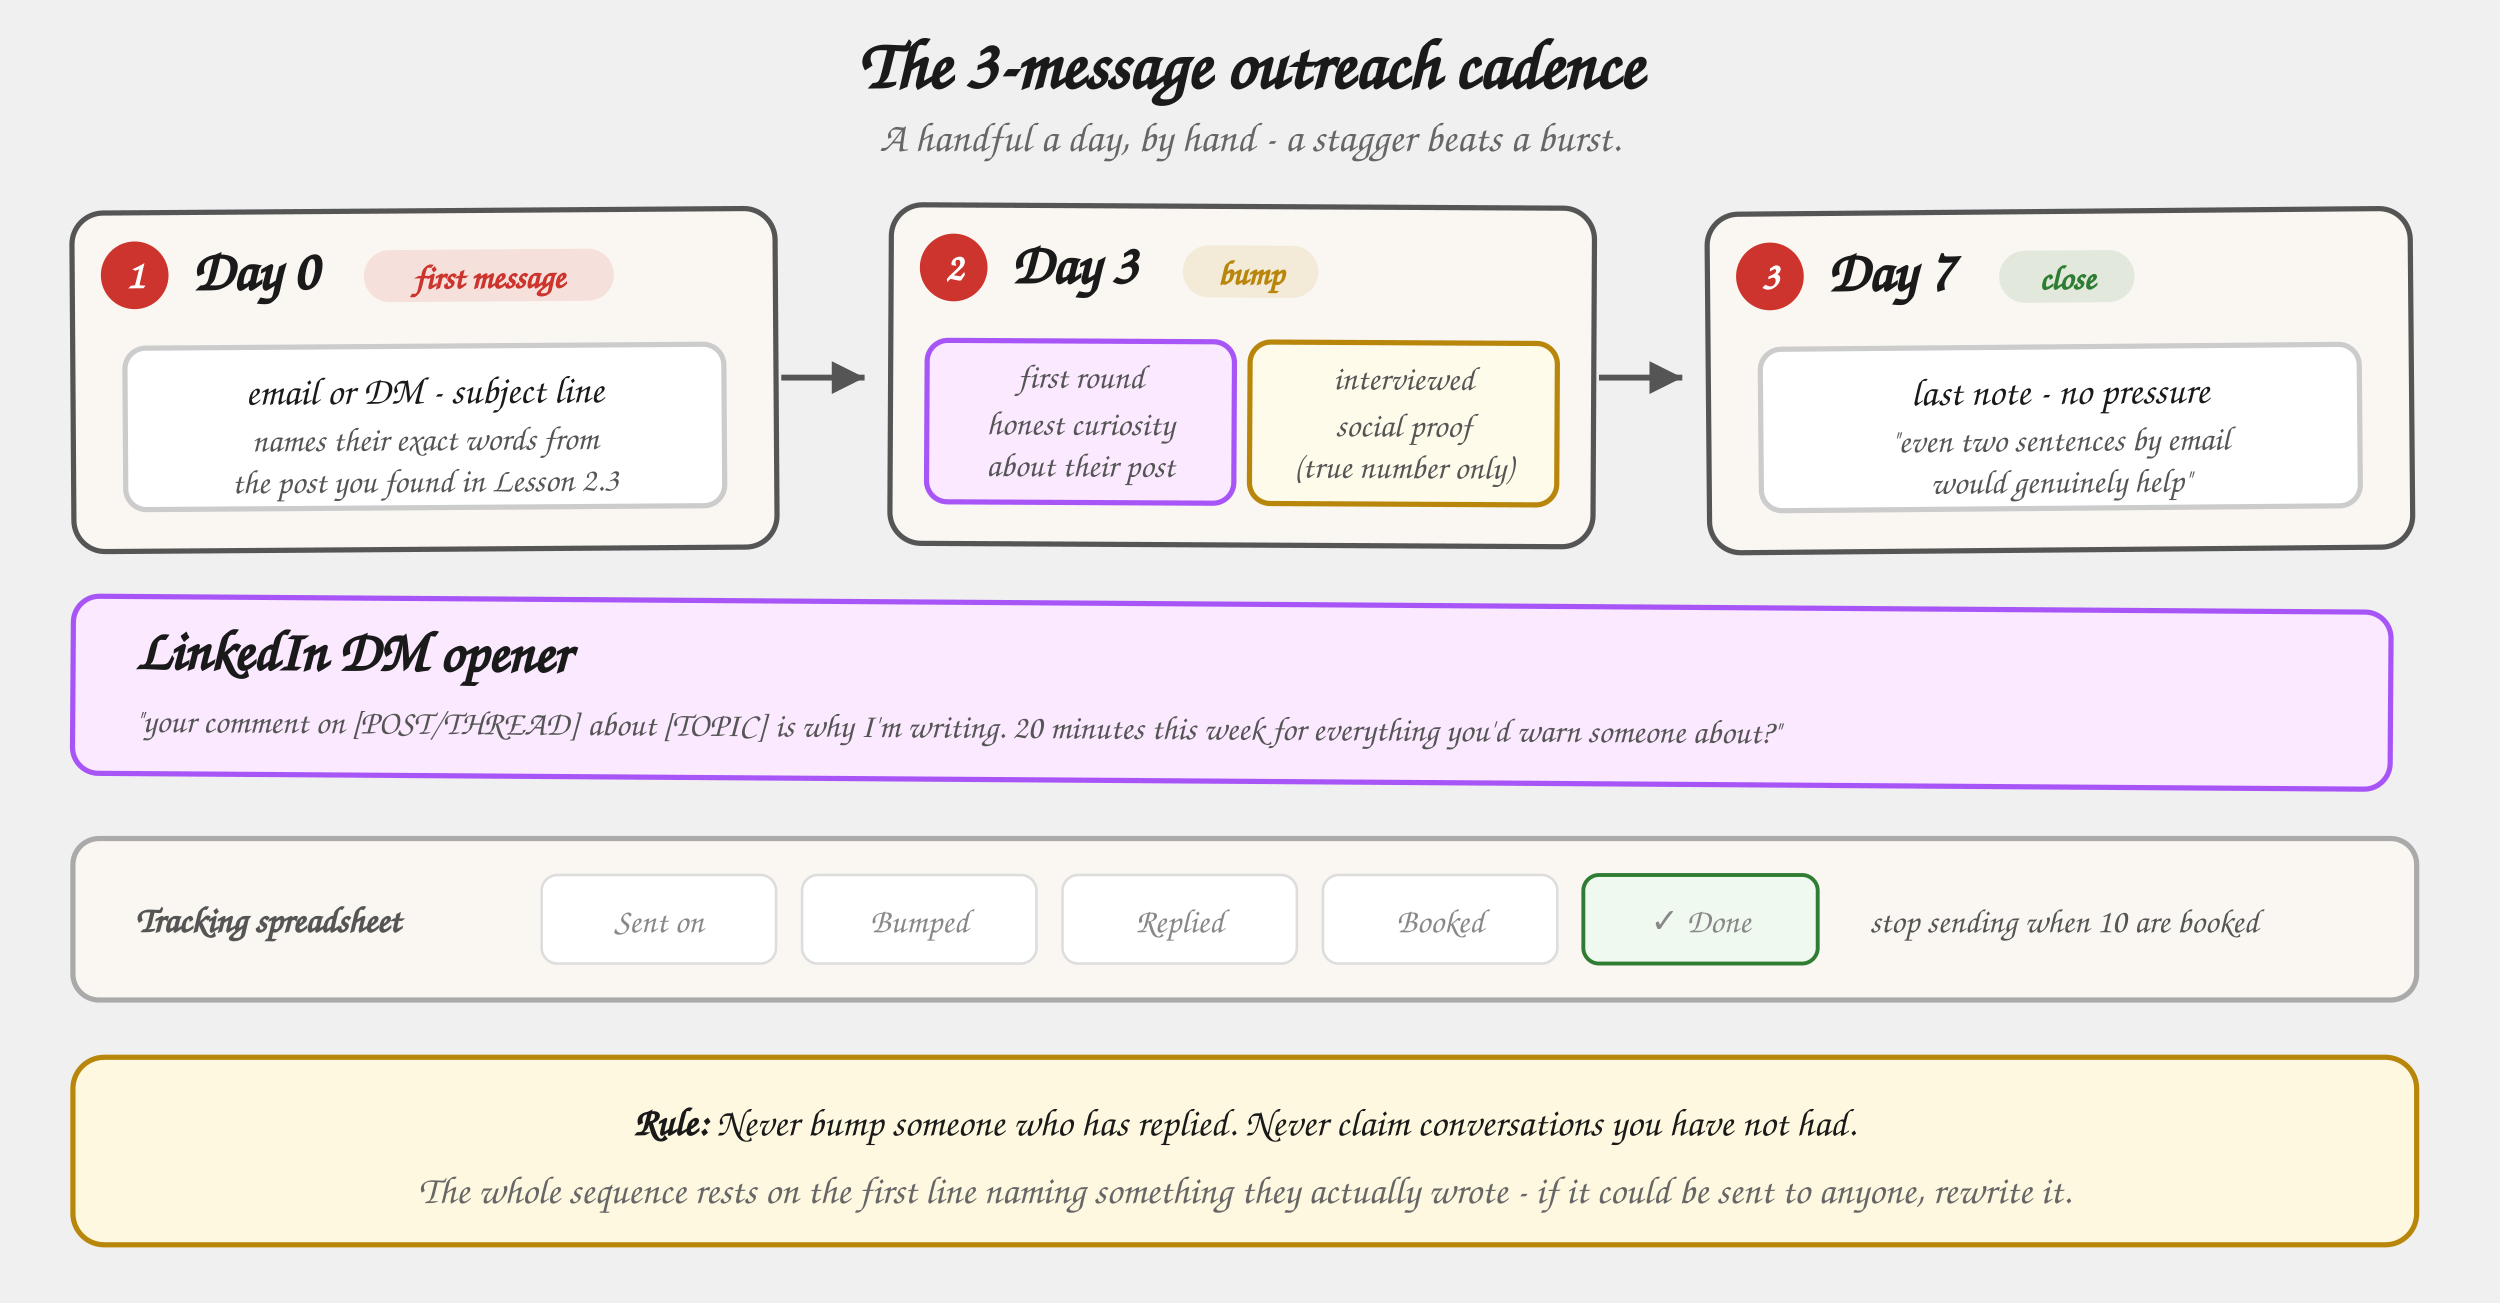
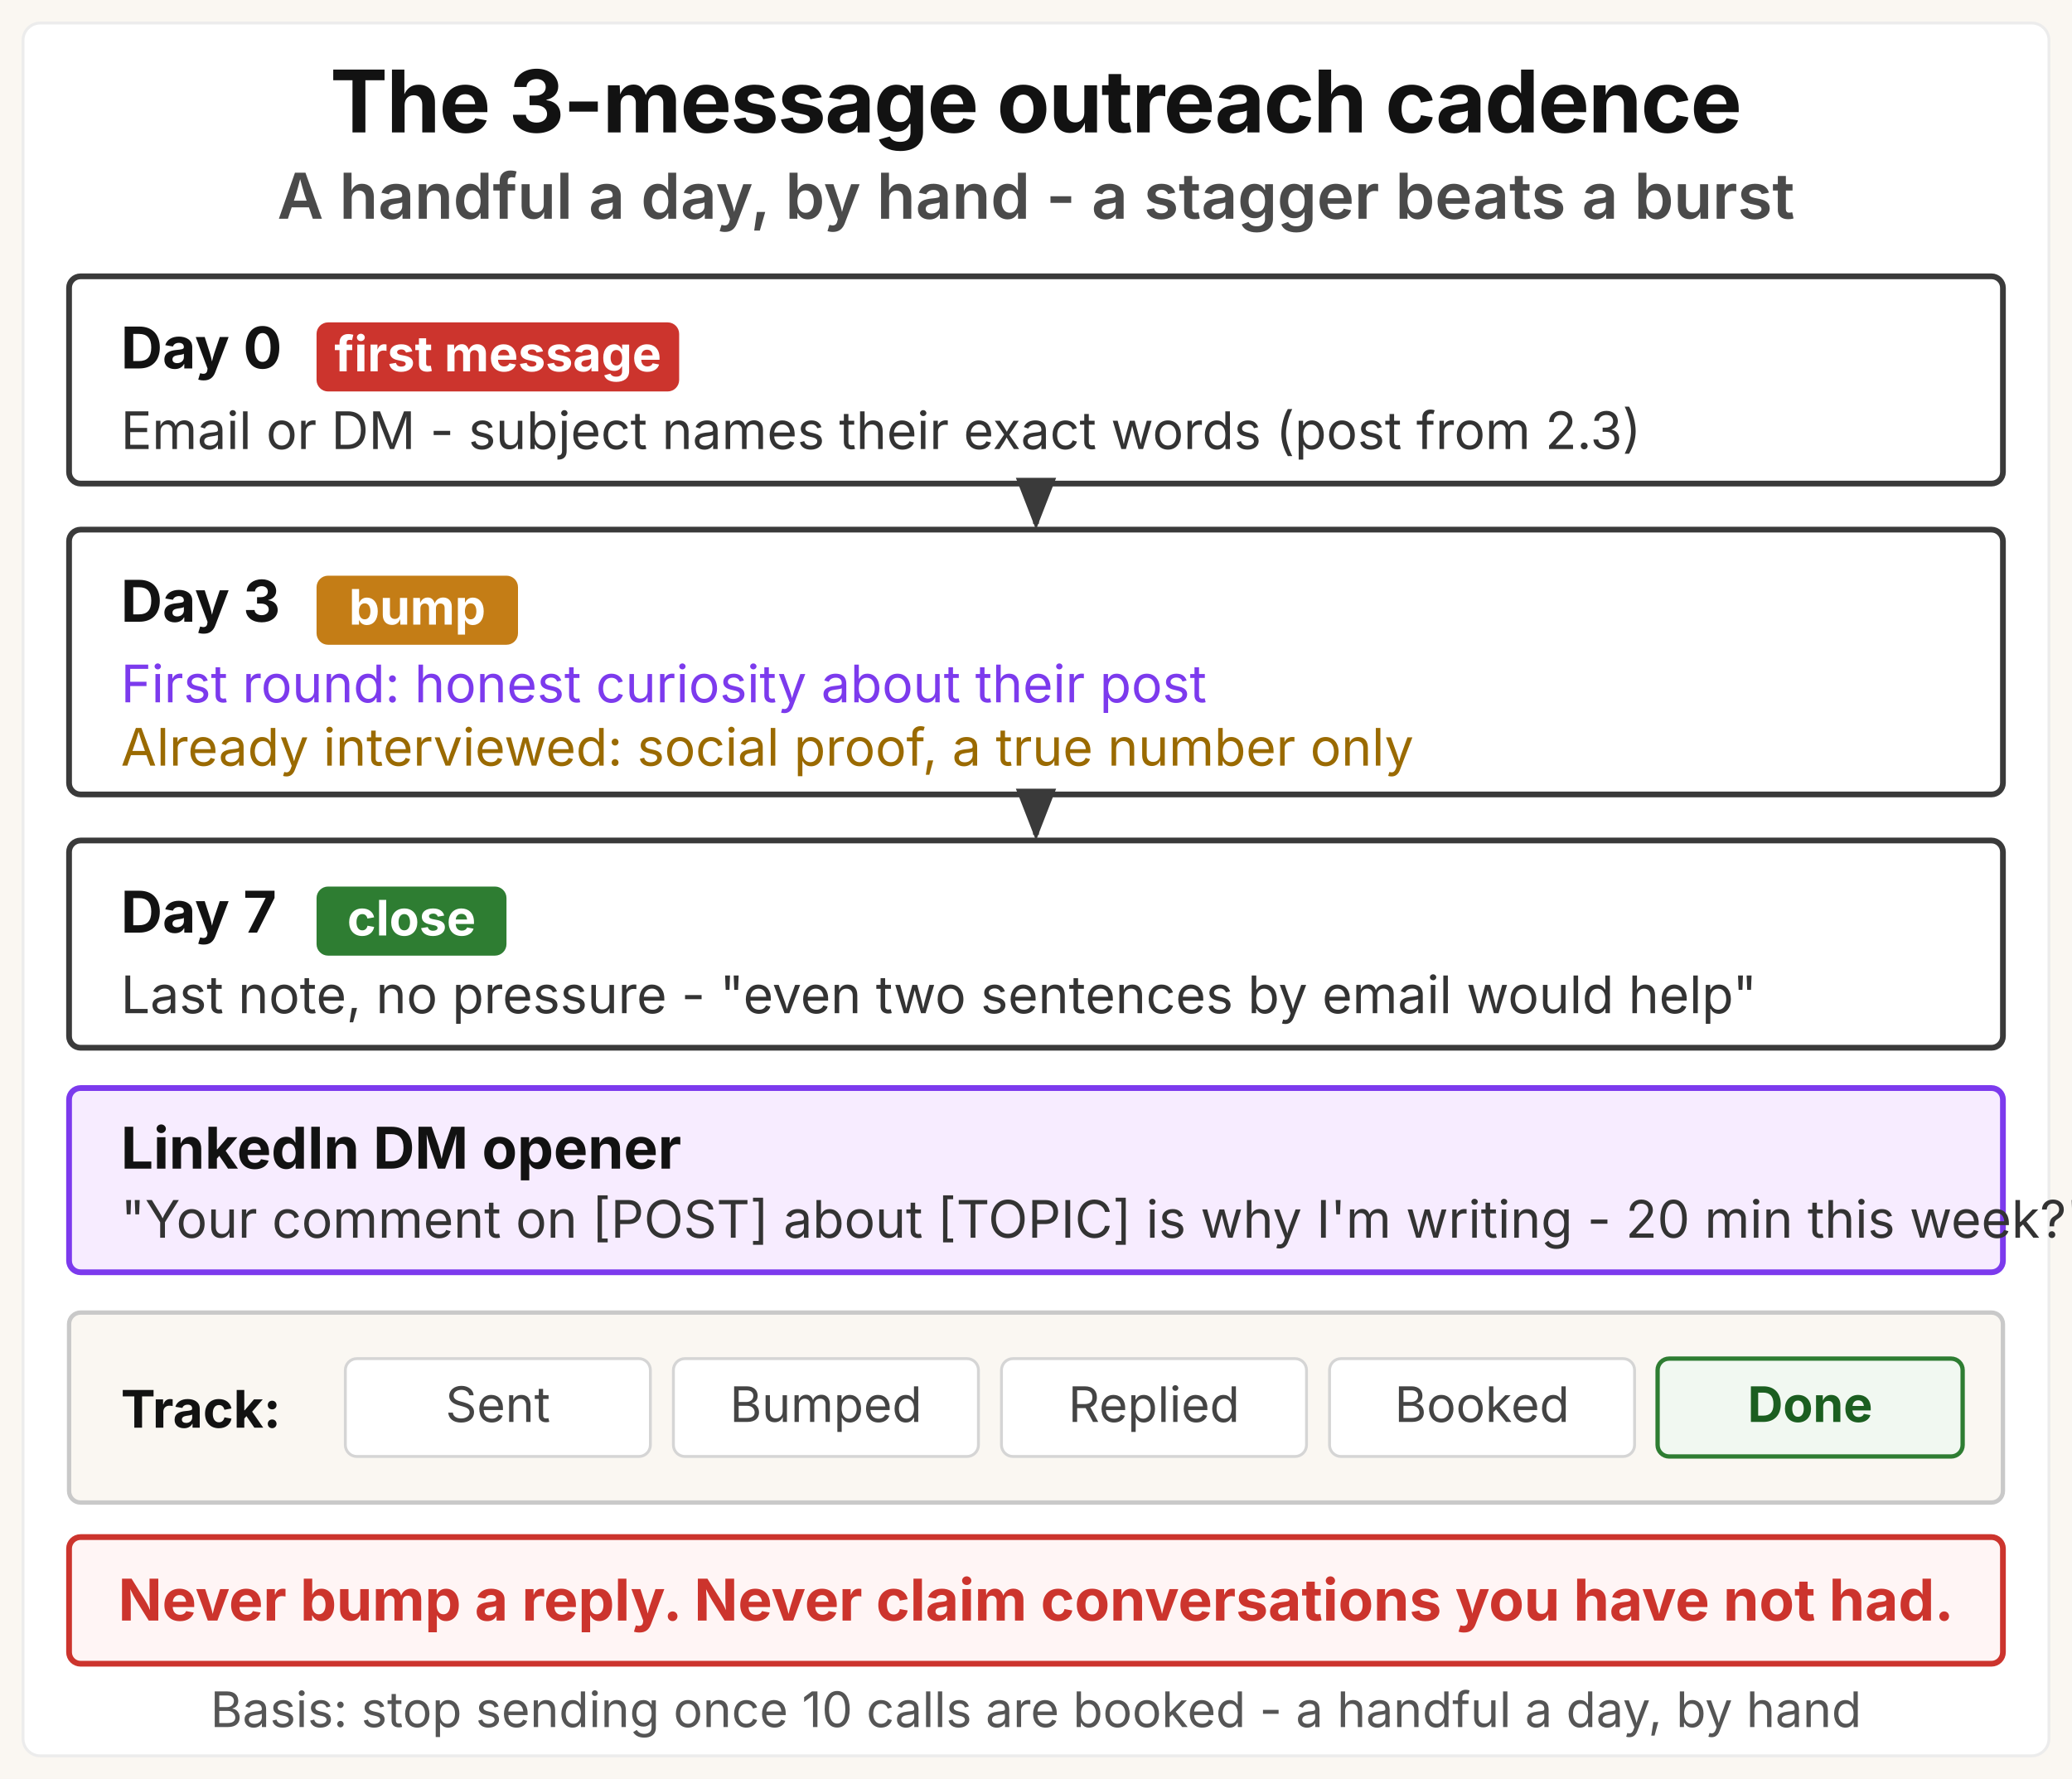
- <svg xmlns="http://www.w3.org/2000/svg" viewBox="0 0 960 500" role="img" aria-labelledby="cadence-title">
+ <svg xmlns="http://www.w3.org/2000/svg" viewBox="0 0 720 618" role="img" aria-labelledby="oc-title oc-desc">
  <defs>
    <style>
-       .h      { font-family: "Caveat", "Patrick Hand", "Comic Sans MS", cursive; }
-       .title  { font-size: 27px; font-weight: 700; fill: #1a1a1a; }
-       .sub    { font-size: 16px; fill: #666; font-style: italic; }
-       .step   { font-size: 22px; font-weight: 700; fill: #1a1a1a; }
-       .num    { font-size: 15px; font-weight: 700; fill: #fff; }
-       .body   { font-size: 15px; fill: #1a1a1a; }
-       .body-sm{ font-size: 13px; fill: #555; }
-       .note   { font-size: 15px; fill: #666; font-style: italic; }
-       .tag    { font-size: 13px; font-weight: 700; }
-       .tag-r  { fill: #cc342d; }
-       .tag-a  { fill: #b8860b; }
-       .tag-g  { fill: #2e7d32; }
-       .card   { fill: #faf7f2; stroke: #555; stroke-width: 2; }
-       .card-inner { fill: #ffffff; stroke: #ccc; stroke-width: 2; }
-       .card-a { fill: #fffbeb; stroke: #b8860b; stroke-width: 2; }
-       .card-p { fill: #fbe9ff; stroke: #a855f7; stroke-width: 2; }
-       .numdot { fill: #cc342d; }
-       .arrow  { stroke: #555; stroke-width: 2.25; fill: none; }
-       .track  { fill: #faf7f2; stroke: #aaa; stroke-width: 2; }
-       .track-hd { font-size: 14px; font-weight: 700; fill: #555; }
-       .track-cell { font-size: 13px; fill: #888; }
+       .gk   { font-family: "Space Grotesk", "Inter", system-ui, sans-serif; }
+       .sys  { font-family: system-ui, -apple-system, "Segoe UI", sans-serif; }
+       .title { font-size: 30px; font-weight: 700; fill: #121212; letter-spacing: -0.4px; }
+       .msg   { font-size: 22px; font-weight: 600; fill: #4a4a4a; }
+       .day   { font-size: 20px; font-weight: 700; fill: #121212; }
+       .tag   { font-size: 17px; font-weight: 700; fill: #ffffff; }
+       .body  { font-size: 18px; font-weight: 400; fill: #333333; }
+       .var-p { font-size: 18px; font-weight: 400; fill: #7c3aed; }
+       .var-a { font-size: 18px; font-weight: 400; fill: #9a6a00; }
+       .lnk   { font-size: 18px; font-weight: 400; fill: #333333; }
+       .trkh  { font-size: 18px; font-weight: 700; fill: #121212; }
+       .cell  { font-size: 17px; font-weight: 400; fill: #444444; }
+       .cellg { font-size: 17px; font-weight: 700; fill: #1b5e20; }
+       .rule  { font-size: 20px; font-weight: 700; fill: #cc342d; }
+       .basis { font-size: 17px; font-weight: 400; fill: #555555; }
    </style>
-     <marker id="ah" viewBox="0 0 10 10" refX="8" refY="5" markerWidth="7" markerHeight="7" orient="auto-start-reverse">
-       <path d="M 0 1 L 8 5 L 0 9 z" fill="#555" />
+     <marker id="oc-tri" viewBox="0 0 9 7" refX="8" refY="3.5" markerWidth="9" markerHeight="7" orient="auto">
+       <path d="M0,0 L9,3.5 L0,7 z" fill="#3a3a3a" />
    </marker>
  </defs>
-   <text x="480" y="34" text-anchor="middle" class="h title">The 3-message outreach cadence</text>
-   <text x="480" y="58" text-anchor="middle" class="h sub">A handful a day, by hand - a stagger beats a burst.</text>
-   <g transform="translate(28, 80) rotate(-0.4 270 65)">
-     <rect width="270" height="130" rx="12" class="card" />
-     <circle cx="24" cy="24" r="13" class="numdot" />
-     <text x="24" y="29" text-anchor="middle" class="h num">1</text>
-     <text x="46" y="30" class="h step">Day 0</text>
-     <rect x="112" y="15" width="96" height="20" rx="10" fill="#cc342d" opacity="0.12" />
-     <text x="160" y="30" text-anchor="middle" class="h tag tag-r">first message</text>
-     <rect x="20" y="52" width="230" height="62" rx="8" class="card-inner" />
-     <text x="135" y="74" text-anchor="middle" class="h body">email or DM - subject line</text>
-     <text x="135" y="92" text-anchor="middle" class="h body-sm">names their exact words from</text>
-     <text x="135" y="108" text-anchor="middle" class="h body-sm">the post you found in Lesson 2.3</text>
+   <rect width="720" height="618" fill="#faf7f2" />
+   <rect x="8" y="8" width="704" height="602" rx="6" fill="#ffffff" stroke="#ececec" stroke-width="1" />
+   <text x="360" y="46" text-anchor="middle" class="gk title">The 3-message outreach cadence</text>
+   <text x="360" y="76" text-anchor="middle" class="gk msg">A handful a day, by hand - a stagger beats a burst</text>
+   <g transform="translate(24,96)">
+     <rect width="672" height="72" rx="4" fill="#ffffff" stroke="#3a3a3a" stroke-width="2" />
+     <text x="18" y="32" class="gk day">Day 0</text>
+     <rect x="86" y="16" width="126" height="24" rx="4" fill="#cc342d" />
+     <text x="149" y="33" text-anchor="middle" class="gk tag">first message</text>
+     <text x="18" y="60" class="sys body">Email or DM - subject names their exact words (post from 2.3)</text>
  </g>
-   <path d="M 300 145 L 332 145" class="arrow" marker-end="url(#ah)" />
-   <g transform="translate(342, 80) rotate(0.3 270 65)">
-     <rect width="270" height="130" rx="12" class="card" />
-     <circle cx="24" cy="24" r="13" class="numdot" />
-     <text x="24" y="29" text-anchor="middle" class="h num">2</text>
-     <text x="46" y="30" class="h step">Day 3</text>
-     <rect x="112" y="15" width="52" height="20" rx="10" fill="#b8860b" opacity="0.12" />
-     <text x="138" y="30" text-anchor="middle" class="h tag tag-a">bump</text>
-     <rect x="14" y="52" width="118" height="62" rx="8" class="card-p" />
-     <text x="73" y="70" text-anchor="middle" class="h body-sm" fill="#a855f7">first round</text>
-     <text x="73" y="88" text-anchor="middle" class="h body-sm">honest curiosity</text>
-     <text x="73" y="104" text-anchor="middle" class="h body-sm">about their post</text>
-     <rect x="138" y="52" width="118" height="62" rx="8" class="card-a" />
-     <text x="197" y="70" text-anchor="middle" class="h body-sm" fill="#b8860b">interviewed</text>
-     <text x="197" y="88" text-anchor="middle" class="h body-sm">social proof</text>
-     <text x="197" y="104" text-anchor="middle" class="h body-sm">(true number only)</text>
+   <line x1="360" y1="168" x2="360" y2="182" stroke="#3a3a3a" stroke-width="2" marker-end="url(#oc-tri)" />
+   <g transform="translate(24,184)">
+     <rect width="672" height="92" rx="4" fill="#ffffff" stroke="#3a3a3a" stroke-width="2" />
+     <text x="18" y="32" class="gk day">Day 3</text>
+     <rect x="86" y="16" width="70" height="24" rx="4" fill="#c47d16" />
+     <text x="121" y="33" text-anchor="middle" class="gk tag">bump</text>
+     <text x="18" y="60" class="sys var-p">First round: honest curiosity about their post</text>
+     <text x="18" y="82" class="sys var-a">Already interviewed: social proof, a true number only</text>
  </g>
-   <path d="M 614 145 L 646 145" class="arrow" marker-end="url(#ah)" />
-   <g transform="translate(656, 80) rotate(-0.5 270 65)">
-     <rect width="270" height="130" rx="12" class="card" />
-     <circle cx="24" cy="24" r="13" class="numdot" />
-     <text x="24" y="29" text-anchor="middle" class="h num">3</text>
-     <text x="46" y="30" class="h step">Day 7</text>
-     <rect x="112" y="15" width="52" height="20" rx="10" fill="#2e7d32" opacity="0.12" />
-     <text x="138" y="30" text-anchor="middle" class="h tag tag-g">close</text>
-     <rect x="20" y="52" width="230" height="62" rx="8" class="card-inner" />
-     <text x="135" y="74" text-anchor="middle" class="h body">last note - no pressure</text>
-     <text x="135" y="92" text-anchor="middle" class="h body-sm">"even two sentences by email</text>
-     <text x="135" y="108" text-anchor="middle" class="h body-sm">would genuinely help"</text>
+   <line x1="360" y1="276" x2="360" y2="290" stroke="#3a3a3a" stroke-width="2" marker-end="url(#oc-tri)" />
+   <g transform="translate(24,292)">
+     <rect width="672" height="72" rx="4" fill="#ffffff" stroke="#3a3a3a" stroke-width="2" />
+     <text x="18" y="32" class="gk day">Day 7</text>
+     <rect x="86" y="16" width="66" height="24" rx="4" fill="#2e7d32" />
+     <text x="119" y="33" text-anchor="middle" class="gk tag">close</text>
+     <text x="18" y="60" class="sys body">Last note, no pressure - "even two sentences by email would help"</text>
  </g>
-   <g transform="translate(28, 232) rotate(0.4 445 34)">
-     <rect width="890" height="68" rx="10" class="card-p" />
-     <text x="24" y="28" class="h step">LinkedIn DM opener</text>
-     <text x="24" y="52" class="h body-sm">"your comment on [POST/THREAD] about [TOPIC] is why I'm writing. 20 minutes this week for everything you'd warn someone about?"</text>
+   <g transform="translate(24,378)">
+     <rect width="672" height="64" rx="4" fill="#f7ecff" stroke="#7c3aed" stroke-width="2" />
+     <text x="18" y="28" class="gk day">LinkedIn DM opener</text>
+     <text x="18" y="52" class="sys lnk">"Your comment on [POST] about [TOPIC] is why I'm writing - 20 min this week?"</text>
  </g>
-   <g transform="translate(28, 322)">
-     <rect width="900" height="62" rx="10" class="track" />
-     <text x="24" y="36" class="h track-hd">Tracking spreadsheet</text>
-     <rect x="180" y="14" width="90" height="34" rx="6" fill="#fff" stroke="#ddd" stroke-width="1" />
-     <text x="225" y="36" text-anchor="middle" class="h track-cell">Sent on</text>
-     <rect x="280" y="14" width="90" height="34" rx="6" fill="#fff" stroke="#ddd" stroke-width="1" />
-     <text x="325" y="36" text-anchor="middle" class="h track-cell">Bumped</text>
-     <rect x="380" y="14" width="90" height="34" rx="6" fill="#fff" stroke="#ddd" stroke-width="1" />
-     <text x="425" y="36" text-anchor="middle" class="h track-cell">Replied</text>
-     <rect x="480" y="14" width="90" height="34" rx="6" fill="#fff" stroke="#ddd" stroke-width="1" />
-     <text x="525" y="36" text-anchor="middle" class="h track-cell">Booked</text>
-     <rect x="580" y="14" width="90" height="34" rx="6" fill="#f0f9f0" stroke="#2e7d32" stroke-width="1.5" />
-     <text x="625" y="36" text-anchor="middle" class="h track-cell" fill="#2e7d32">✓ Done</text>
-     <text x="690" y="36" class="h body-sm" fill="#888">stop sending when 10 are booked</text>
+   <g transform="translate(24,456)">
+     <rect width="672" height="66" rx="4" fill="#faf7f2" stroke="#c9c9c9" stroke-width="1.5" />
+     <text x="18" y="40" class="gk trkh">Track:</text>
+     <rect x="96" y="16" width="106" height="34" rx="4" fill="#ffffff" stroke="#d5d5d5" stroke-width="1" />
+     <text x="149" y="38" text-anchor="middle" class="sys cell">Sent</text>
+     <rect x="210" y="16" width="106" height="34" rx="4" fill="#ffffff" stroke="#d5d5d5" stroke-width="1" />
+     <text x="263" y="38" text-anchor="middle" class="sys cell">Bumped</text>
+     <rect x="324" y="16" width="106" height="34" rx="4" fill="#ffffff" stroke="#d5d5d5" stroke-width="1" />
+     <text x="377" y="38" text-anchor="middle" class="sys cell">Replied</text>
+     <rect x="438" y="16" width="106" height="34" rx="4" fill="#ffffff" stroke="#d5d5d5" stroke-width="1" />
+     <text x="491" y="38" text-anchor="middle" class="sys cell">Booked</text>
+     <rect x="552" y="16" width="106" height="34" rx="4" fill="#f1f8f1" stroke="#2e7d32" stroke-width="1.5" />
+     <text x="605" y="38" text-anchor="middle" class="sys cellg">Done</text>
  </g>
-   <g transform="translate(28, 406)">
-     <rect width="900" height="72" rx="12" fill="#fff8e0" stroke="#b8860b" stroke-width="2" />
-     <text x="450" y="30" text-anchor="middle" class="h body" fill="#1a1a1a">
-       <tspan font-weight="700">Rule:</tspan> Never bump someone who has replied. Never claim conversations you have not had.</text>
-     <text x="450" y="56" text-anchor="middle" class="h note">The whole sequence rests on the first line naming something they actually wrote - if it could be sent to anyone, rewrite it.</text>
+   <g transform="translate(24,534)">
+     <rect width="672" height="44" rx="4" fill="#fff5f5" stroke="#cc342d" stroke-width="2" />
+     <text x="336" y="29" text-anchor="middle" class="gk rule" font-size="18">Never bump a reply. Never claim conversations you have not had.</text>
  </g>
+   <text x="360" y="600" text-anchor="middle" class="sys basis">Basis: stop sending once 10 calls are booked - a handful a day, by hand</text>
</svg>
